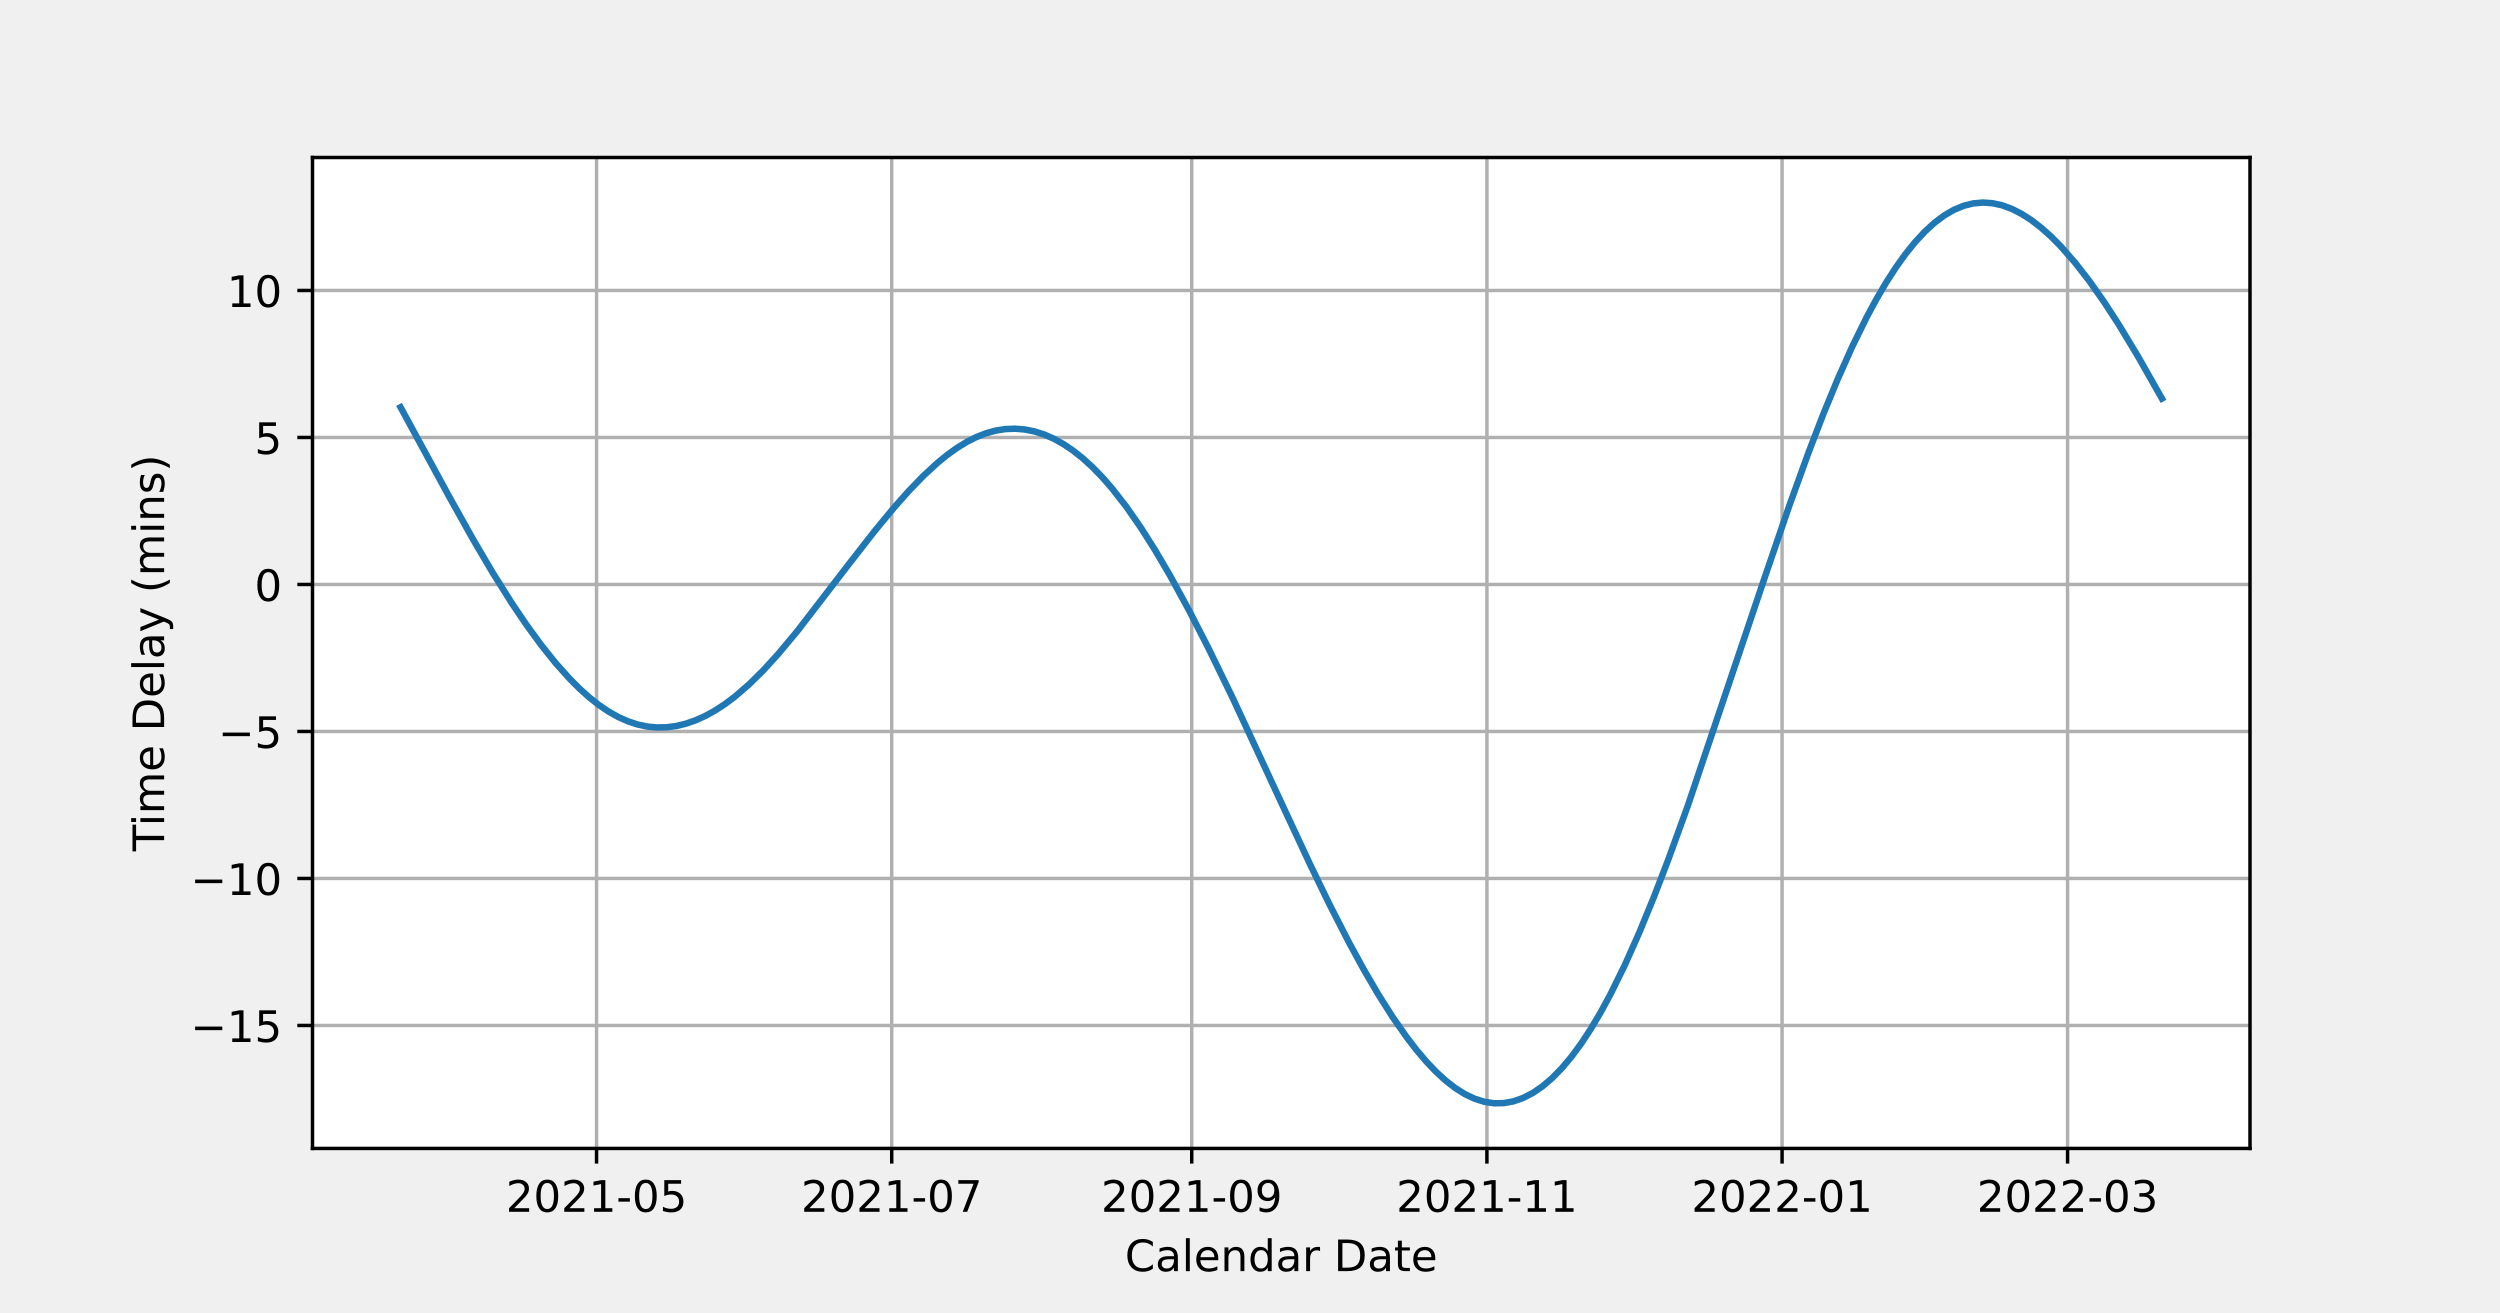
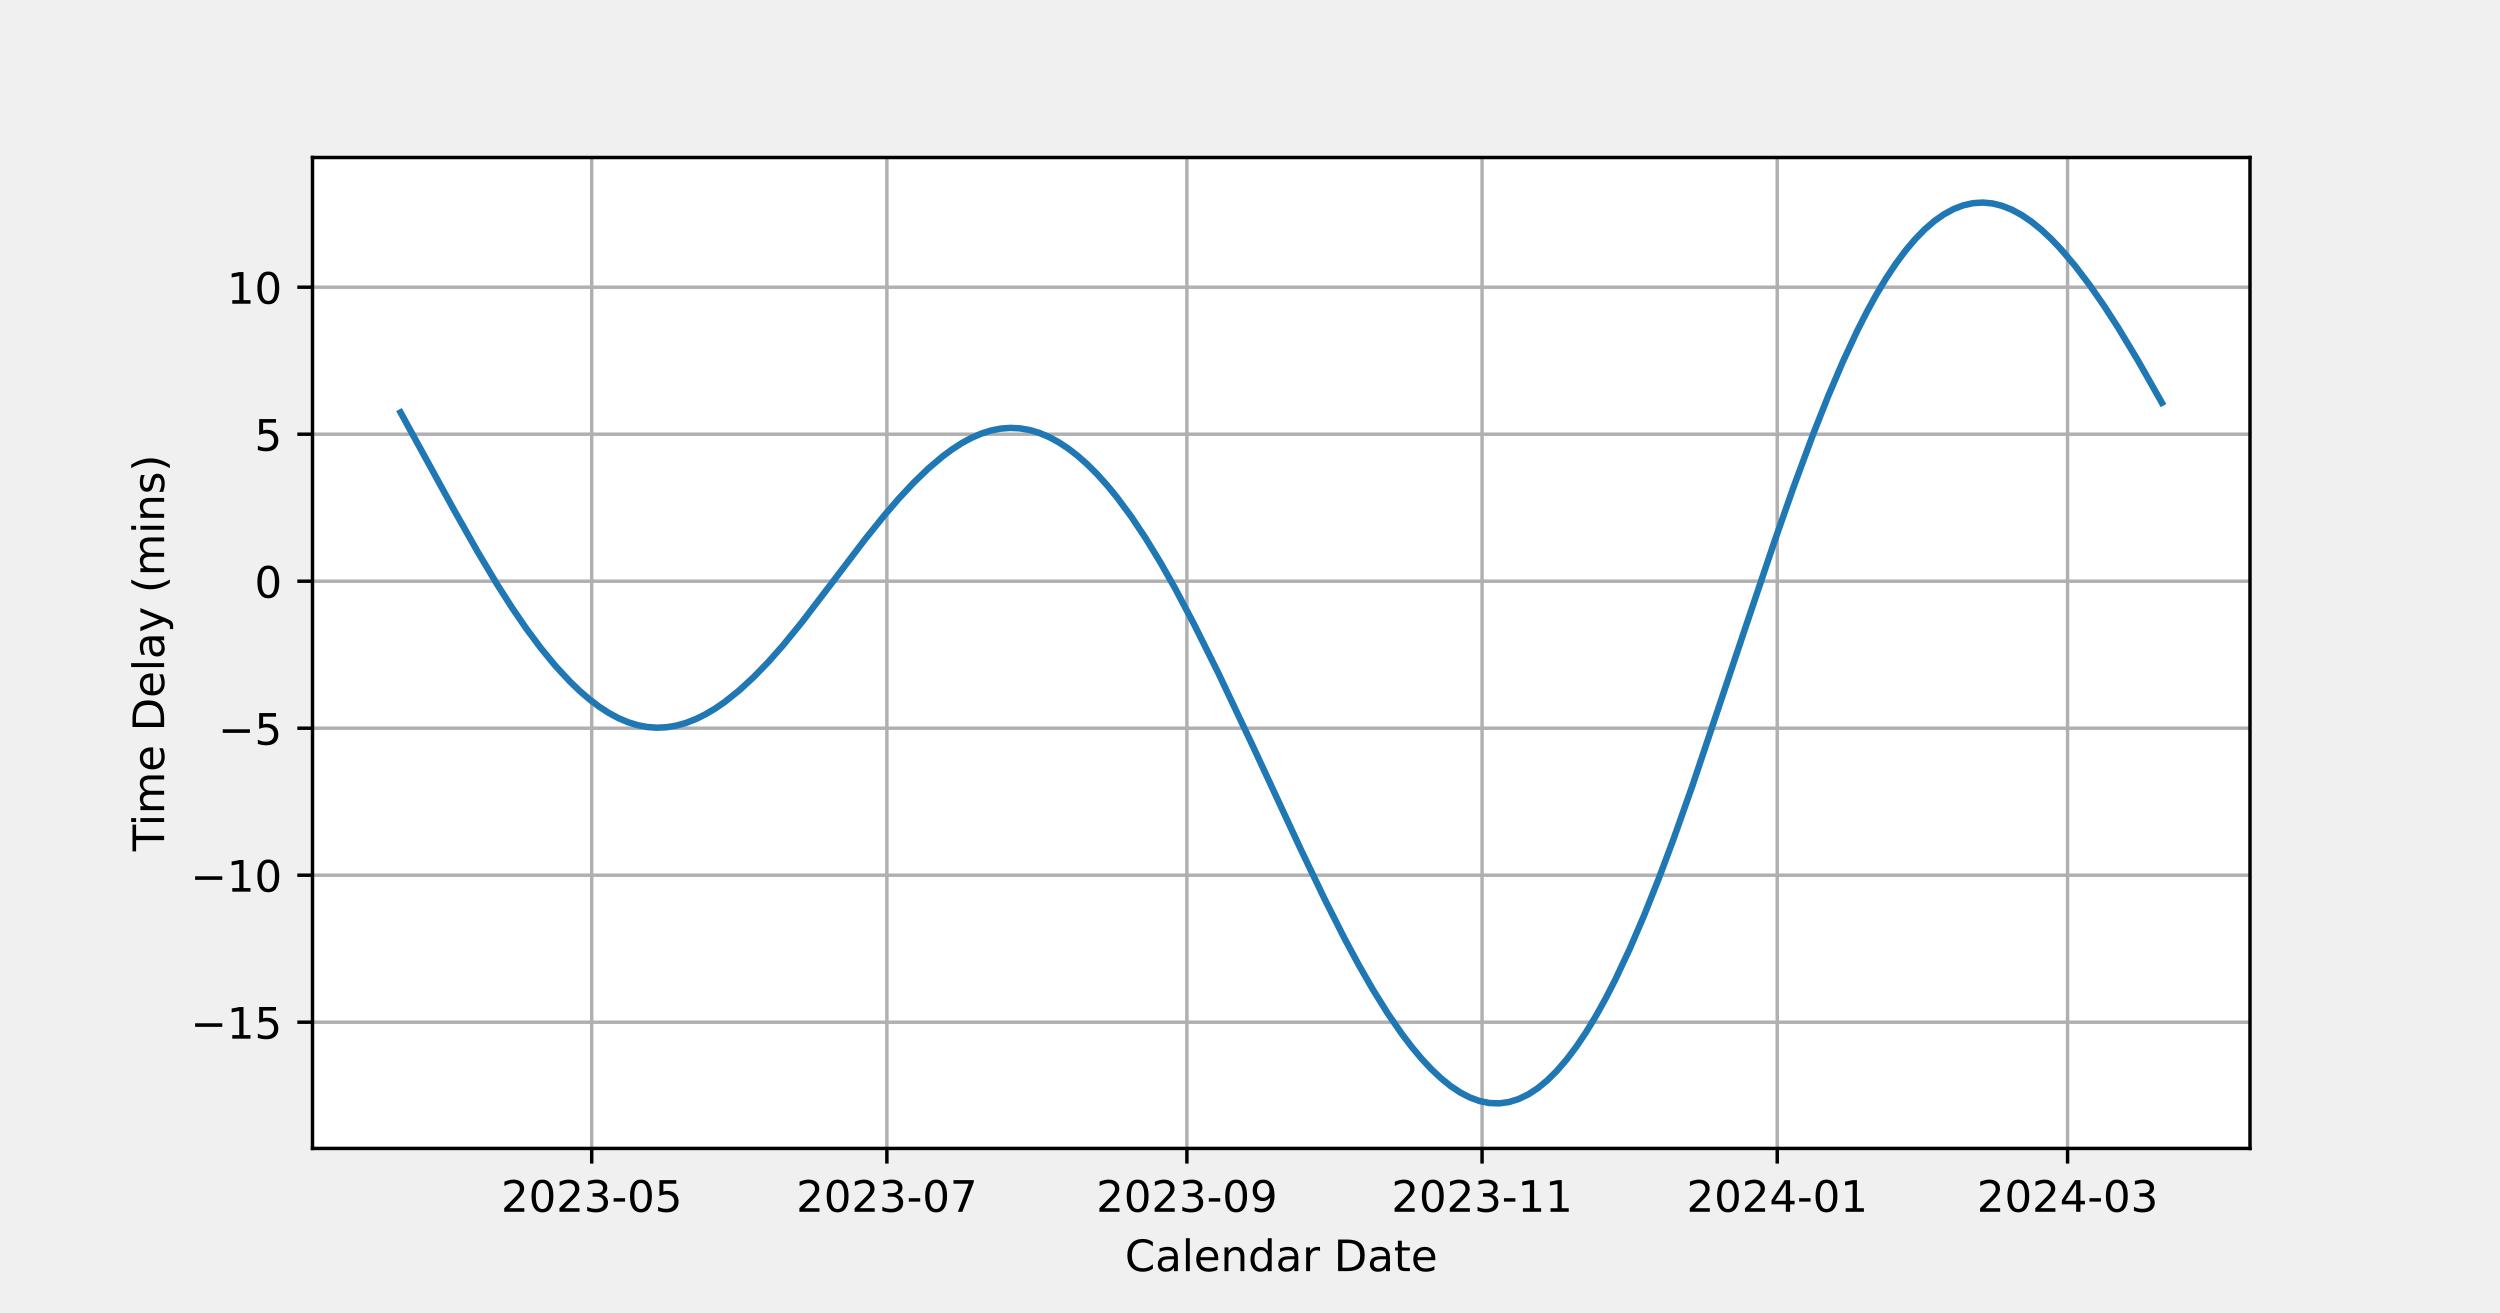
<svg xmlns="http://www.w3.org/2000/svg" xmlns:xlink="http://www.w3.org/1999/xlink" width="576pt" height="302.4pt" viewBox="0 0 576 302.4" version="1.1">
  <defs>
    <style type="text/css">*{stroke-linejoin: round; stroke-linecap: butt}</style>
  </defs>
  <g id="figure_1">
    <g id="patch_1">
      <path d="M 0 302.4  L 576 302.4  L 576 0  L 0 0  L 0 302.4  z " style="fill: none" />
    </g>
    <g id="axes_1">
      <g id="patch_2">
        <path d="M 72 264.6  L 518.4 264.6  L 518.4 36.288  L 72 36.288  z " style="fill: #ffffff" />
      </g>
      <g id="matplotlib.axis_1">
        <g id="xtick_1">
          <g id="line2d_1">
-             <path d="M 137.444 264.6  L 137.444 36.288  " clip-path="url(#pf67ce3c393)" style="fill: none; stroke: #b0b0b0; stroke-width: 0.8; stroke-linecap: square" />
+             <path d="M 136.329 264.6  L 136.329 36.288  " clip-path="url(#p6704422ed1)" style="fill: none; stroke: #b0b0b0; stroke-width: 0.8; stroke-linecap: square" />
          </g>
          <g id="line2d_2">
            <defs>
-               <path id="m9b6b466d74" d="M 0 0  L 0 3.5  " style="stroke: #000000; stroke-width: 0.8" />
+               <path id="m6fb99abf52" d="M 0 0  L 0 3.5  " style="stroke: #000000; stroke-width: 0.8" />
            </defs>
            <g>
-               <use xlink:href="#m9b6b466d74" x="137.444" y="264.6" style="stroke: #000000; stroke-width: 0.8" />
+               <use xlink:href="#m6fb99abf52" x="136.329" y="264.6" style="stroke: #000000; stroke-width: 0.8" />
            </g>
          </g>
          <g id="text_1">
-             <g transform="translate(116.5524 279.1984)scale(0.1 -0.1)">
+             <g transform="translate(115.4375 279.1984)scale(0.1 -0.1)">
              <defs>
                <path id="DejaVuSans-32" d="M 1228 531  L 3431 531  L 3431 0  L 469 0  L 469 531  Q 828 903 1448 1529  Q 2069 2156 2228 2338  Q 2531 2678 2651 2914  Q 2772 3150 2772 3378  Q 2772 3750 2511 3984  Q 2250 4219 1831 4219  Q 1534 4219 1204 4116  Q 875 4013 500 3803  L 500 4441  Q 881 4594 1212 4672  Q 1544 4750 1819 4750  Q 2544 4750 2975 4387  Q 3406 4025 3406 3419  Q 3406 3131 3298 2873  Q 3191 2616 2906 2266  Q 2828 2175 2409 1742  Q 1991 1309 1228 531  z " transform="scale(0.015625)" />
                <path id="DejaVuSans-30" d="M 2034 4250  Q 1547 4250 1301 3770  Q 1056 3291 1056 2328  Q 1056 1369 1301 889  Q 1547 409 2034 409  Q 2525 409 2770 889  Q 3016 1369 3016 2328  Q 3016 3291 2770 3770  Q 2525 4250 2034 4250  z M 2034 4750  Q 2819 4750 3233 4129  Q 3647 3509 3647 2328  Q 3647 1150 3233 529  Q 2819 -91 2034 -91  Q 1250 -91 836 529  Q 422 1150 422 2328  Q 422 3509 836 4129  Q 1250 4750 2034 4750  z " transform="scale(0.015625)" />
-                 <path id="DejaVuSans-31" d="M 794 531  L 1825 531  L 1825 4091  L 703 3866  L 703 4441  L 1819 4666  L 2450 4666  L 2450 531  L 3481 531  L 3481 0  L 794 0  L 794 531  z " transform="scale(0.015625)" />
+                 <path id="DejaVuSans-33" d="M 2597 2516  Q 3050 2419 3304 2112  Q 3559 1806 3559 1356  Q 3559 666 3084 287  Q 2609 -91 1734 -91  Q 1441 -91 1130 -33  Q 819 25 488 141  L 488 750  Q 750 597 1062 519  Q 1375 441 1716 441  Q 2309 441 2620 675  Q 2931 909 2931 1356  Q 2931 1769 2642 2001  Q 2353 2234 1838 2234  L 1294 2234  L 1294 2753  L 1863 2753  Q 2328 2753 2575 2939  Q 2822 3125 2822 3475  Q 2822 3834 2567 4026  Q 2313 4219 1838 4219  Q 1578 4219 1281 4162  Q 984 4106 628 3988  L 628 4550  Q 988 4650 1302 4700  Q 1616 4750 1894 4750  Q 2613 4750 3031 4423  Q 3450 4097 3450 3541  Q 3450 3153 3228 2886  Q 3006 2619 2597 2516  z " transform="scale(0.015625)" />
                <path id="DejaVuSans-2d" d="M 313 2009  L 1997 2009  L 1997 1497  L 313 1497  L 313 2009  z " transform="scale(0.015625)" />
                <path id="DejaVuSans-35" d="M 691 4666  L 3169 4666  L 3169 4134  L 1269 4134  L 1269 2991  Q 1406 3038 1543 3061  Q 1681 3084 1819 3084  Q 2600 3084 3056 2656  Q 3513 2228 3513 1497  Q 3513 744 3044 326  Q 2575 -91 1722 -91  Q 1428 -91 1123 -41  Q 819 9 494 109  L 494 744  Q 775 591 1075 516  Q 1375 441 1709 441  Q 2250 441 2565 725  Q 2881 1009 2881 1497  Q 2881 1984 2565 2268  Q 2250 2553 1709 2553  Q 1456 2553 1204 2497  Q 953 2441 691 2322  L 691 4666  z " transform="scale(0.015625)" />
              </defs>
              <use xlink:href="#DejaVuSans-32" />
              <use xlink:href="#DejaVuSans-30" x="63.623" />
              <use xlink:href="#DejaVuSans-32" x="127.246" />
-               <use xlink:href="#DejaVuSans-31" x="190.869" />
+               <use xlink:href="#DejaVuSans-33" x="190.869" />
              <use xlink:href="#DejaVuSans-2d" x="254.492" />
              <use xlink:href="#DejaVuSans-30" x="290.576" />
              <use xlink:href="#DejaVuSans-35" x="354.199" />
            </g>
          </g>
        </g>
        <g id="xtick_2">
          <g id="line2d_3">
-             <path d="M 205.452 264.6  L 205.452 36.288  " clip-path="url(#pf67ce3c393)" style="fill: none; stroke: #b0b0b0; stroke-width: 0.8; stroke-linecap: square" />
+             <path d="M 204.337 264.6  L 204.337 36.288  " clip-path="url(#p6704422ed1)" style="fill: none; stroke: #b0b0b0; stroke-width: 0.8; stroke-linecap: square" />
          </g>
          <g id="line2d_4">
            <g>
-               <use xlink:href="#m9b6b466d74" x="205.452" y="264.6" style="stroke: #000000; stroke-width: 0.8" />
+               <use xlink:href="#m6fb99abf52" x="204.337" y="264.6" style="stroke: #000000; stroke-width: 0.8" />
            </g>
          </g>
          <g id="text_2">
-             <g transform="translate(184.5603 279.1984)scale(0.1 -0.1)">
+             <g transform="translate(183.4455 279.1984)scale(0.1 -0.1)">
              <defs>
                <path id="DejaVuSans-37" d="M 525 4666  L 3525 4666  L 3525 4397  L 1831 0  L 1172 0  L 2766 4134  L 525 4134  L 525 4666  z " transform="scale(0.015625)" />
              </defs>
              <use xlink:href="#DejaVuSans-32" />
              <use xlink:href="#DejaVuSans-30" x="63.623" />
              <use xlink:href="#DejaVuSans-32" x="127.246" />
-               <use xlink:href="#DejaVuSans-31" x="190.869" />
+               <use xlink:href="#DejaVuSans-33" x="190.869" />
              <use xlink:href="#DejaVuSans-2d" x="254.492" />
              <use xlink:href="#DejaVuSans-30" x="290.576" />
              <use xlink:href="#DejaVuSans-37" x="354.199" />
            </g>
          </g>
        </g>
        <g id="xtick_3">
          <g id="line2d_5">
-             <path d="M 274.575 264.6  L 274.575 36.288  " clip-path="url(#pf67ce3c393)" style="fill: none; stroke: #b0b0b0; stroke-width: 0.8; stroke-linecap: square" />
+             <path d="M 273.46 264.6  L 273.46 36.288  " clip-path="url(#p6704422ed1)" style="fill: none; stroke: #b0b0b0; stroke-width: 0.8; stroke-linecap: square" />
          </g>
          <g id="line2d_6">
            <g>
-               <use xlink:href="#m9b6b466d74" x="274.575" y="264.6" style="stroke: #000000; stroke-width: 0.8" />
+               <use xlink:href="#m6fb99abf52" x="273.46" y="264.6" style="stroke: #000000; stroke-width: 0.8" />
            </g>
          </g>
          <g id="text_3">
-             <g transform="translate(253.6832 279.1984)scale(0.1 -0.1)">
+             <g transform="translate(252.5683 279.1984)scale(0.1 -0.1)">
              <defs>
                <path id="DejaVuSans-39" d="M 703 97  L 703 672  Q 941 559 1184 500  Q 1428 441 1663 441  Q 2288 441 2617 861  Q 2947 1281 2994 2138  Q 2813 1869 2534 1725  Q 2256 1581 1919 1581  Q 1219 1581 811 2004  Q 403 2428 403 3163  Q 403 3881 828 4315  Q 1253 4750 1959 4750  Q 2769 4750 3195 4129  Q 3622 3509 3622 2328  Q 3622 1225 3098 567  Q 2575 -91 1691 -91  Q 1453 -91 1209 -44  Q 966 3 703 97  z M 1959 2075  Q 2384 2075 2632 2365  Q 2881 2656 2881 3163  Q 2881 3666 2632 3958  Q 2384 4250 1959 4250  Q 1534 4250 1286 3958  Q 1038 3666 1038 3163  Q 1038 2656 1286 2365  Q 1534 2075 1959 2075  z " transform="scale(0.015625)" />
              </defs>
              <use xlink:href="#DejaVuSans-32" />
              <use xlink:href="#DejaVuSans-30" x="63.623" />
              <use xlink:href="#DejaVuSans-32" x="127.246" />
-               <use xlink:href="#DejaVuSans-31" x="190.869" />
+               <use xlink:href="#DejaVuSans-33" x="190.869" />
              <use xlink:href="#DejaVuSans-2d" x="254.492" />
              <use xlink:href="#DejaVuSans-30" x="290.576" />
              <use xlink:href="#DejaVuSans-39" x="354.199" />
            </g>
          </g>
        </g>
        <g id="xtick_4">
          <g id="line2d_7">
-             <path d="M 342.583 264.6  L 342.583 36.288  " clip-path="url(#pf67ce3c393)" style="fill: none; stroke: #b0b0b0; stroke-width: 0.8; stroke-linecap: square" />
+             <path d="M 341.468 264.6  L 341.468 36.288  " clip-path="url(#p6704422ed1)" style="fill: none; stroke: #b0b0b0; stroke-width: 0.8; stroke-linecap: square" />
          </g>
          <g id="line2d_8">
            <g>
-               <use xlink:href="#m9b6b466d74" x="342.583" y="264.6" style="stroke: #000000; stroke-width: 0.8" />
+               <use xlink:href="#m6fb99abf52" x="341.468" y="264.6" style="stroke: #000000; stroke-width: 0.8" />
            </g>
          </g>
          <g id="text_4">
-             <g transform="translate(321.6912 279.1984)scale(0.1 -0.1)">
-               <use xlink:href="#DejaVuSans-32" />
-               <use xlink:href="#DejaVuSans-30" x="63.623" />
-               <use xlink:href="#DejaVuSans-32" x="127.246" />
-               <use xlink:href="#DejaVuSans-31" x="190.869" />
+             <g transform="translate(320.5763 279.1984)scale(0.1 -0.1)">
+               <defs>
+                 <path id="DejaVuSans-31" d="M 794 531  L 1825 531  L 1825 4091  L 703 3866  L 703 4441  L 1819 4666  L 2450 4666  L 2450 531  L 3481 531  L 3481 0  L 794 0  L 794 531  z " transform="scale(0.015625)" />
+               </defs>
+               <use xlink:href="#DejaVuSans-32" />
+               <use xlink:href="#DejaVuSans-30" x="63.623" />
+               <use xlink:href="#DejaVuSans-32" x="127.246" />
+               <use xlink:href="#DejaVuSans-33" x="190.869" />
              <use xlink:href="#DejaVuSans-2d" x="254.492" />
              <use xlink:href="#DejaVuSans-31" x="290.576" />
              <use xlink:href="#DejaVuSans-31" x="354.199" />
            </g>
          </g>
        </g>
        <g id="xtick_5">
          <g id="line2d_9">
-             <path d="M 410.591 264.6  L 410.591 36.288  " clip-path="url(#pf67ce3c393)" style="fill: none; stroke: #b0b0b0; stroke-width: 0.8; stroke-linecap: square" />
+             <path d="M 409.476 264.6  L 409.476 36.288  " clip-path="url(#p6704422ed1)" style="fill: none; stroke: #b0b0b0; stroke-width: 0.8; stroke-linecap: square" />
          </g>
          <g id="line2d_10">
            <g>
-               <use xlink:href="#m9b6b466d74" x="410.591" y="264.6" style="stroke: #000000; stroke-width: 0.8" />
+               <use xlink:href="#m6fb99abf52" x="409.476" y="264.6" style="stroke: #000000; stroke-width: 0.8" />
            </g>
          </g>
          <g id="text_5">
-             <g transform="translate(389.6992 279.1984)scale(0.1 -0.1)">
-               <use xlink:href="#DejaVuSans-32" />
-               <use xlink:href="#DejaVuSans-30" x="63.623" />
-               <use xlink:href="#DejaVuSans-32" x="127.246" />
-               <use xlink:href="#DejaVuSans-32" x="190.869" />
+             <g transform="translate(388.5843 279.1984)scale(0.1 -0.1)">
+               <defs>
+                 <path id="DejaVuSans-34" d="M 2419 4116  L 825 1625  L 2419 1625  L 2419 4116  z M 2253 4666  L 3047 4666  L 3047 1625  L 3713 1625  L 3713 1100  L 3047 1100  L 3047 0  L 2419 0  L 2419 1100  L 313 1100  L 313 1709  L 2253 4666  z " transform="scale(0.015625)" />
+               </defs>
+               <use xlink:href="#DejaVuSans-32" />
+               <use xlink:href="#DejaVuSans-30" x="63.623" />
+               <use xlink:href="#DejaVuSans-32" x="127.246" />
+               <use xlink:href="#DejaVuSans-34" x="190.869" />
              <use xlink:href="#DejaVuSans-2d" x="254.492" />
              <use xlink:href="#DejaVuSans-30" x="290.576" />
              <use xlink:href="#DejaVuSans-31" x="354.199" />
            </g>
          </g>
        </g>
        <g id="xtick_6">
          <g id="line2d_11">
-             <path d="M 476.369 264.6  L 476.369 36.288  " clip-path="url(#pf67ce3c393)" style="fill: none; stroke: #b0b0b0; stroke-width: 0.8; stroke-linecap: square" />
+             <path d="M 476.369 264.6  L 476.369 36.288  " clip-path="url(#p6704422ed1)" style="fill: none; stroke: #b0b0b0; stroke-width: 0.8; stroke-linecap: square" />
          </g>
          <g id="line2d_12">
            <g>
-               <use xlink:href="#m9b6b466d74" x="476.369" y="264.6" style="stroke: #000000; stroke-width: 0.8" />
+               <use xlink:href="#m6fb99abf52" x="476.369" y="264.6" style="stroke: #000000; stroke-width: 0.8" />
            </g>
          </g>
          <g id="text_6">
            <g transform="translate(455.4774 279.1984)scale(0.1 -0.1)">
-               <defs>
-                 <path id="DejaVuSans-33" d="M 2597 2516  Q 3050 2419 3304 2112  Q 3559 1806 3559 1356  Q 3559 666 3084 287  Q 2609 -91 1734 -91  Q 1441 -91 1130 -33  Q 819 25 488 141  L 488 750  Q 750 597 1062 519  Q 1375 441 1716 441  Q 2309 441 2620 675  Q 2931 909 2931 1356  Q 2931 1769 2642 2001  Q 2353 2234 1838 2234  L 1294 2234  L 1294 2753  L 1863 2753  Q 2328 2753 2575 2939  Q 2822 3125 2822 3475  Q 2822 3834 2567 4026  Q 2313 4219 1838 4219  Q 1578 4219 1281 4162  Q 984 4106 628 3988  L 628 4550  Q 988 4650 1302 4700  Q 1616 4750 1894 4750  Q 2613 4750 3031 4423  Q 3450 4097 3450 3541  Q 3450 3153 3228 2886  Q 3006 2619 2597 2516  z " transform="scale(0.015625)" />
-               </defs>
-               <use xlink:href="#DejaVuSans-32" />
-               <use xlink:href="#DejaVuSans-30" x="63.623" />
-               <use xlink:href="#DejaVuSans-32" x="127.246" />
-               <use xlink:href="#DejaVuSans-32" x="190.869" />
+               <use xlink:href="#DejaVuSans-32" />
+               <use xlink:href="#DejaVuSans-30" x="63.623" />
+               <use xlink:href="#DejaVuSans-32" x="127.246" />
+               <use xlink:href="#DejaVuSans-34" x="190.869" />
              <use xlink:href="#DejaVuSans-2d" x="254.492" />
              <use xlink:href="#DejaVuSans-30" x="290.576" />
              <use xlink:href="#DejaVuSans-33" x="354.199" />
            </g>
          </g>
        </g>
        <g id="text_7">
          <g transform="translate(259.1766 292.8766)scale(0.1 -0.1)">
            <defs>
              <path id="DejaVuSans-43" d="M 4122 4306  L 4122 3641  Q 3803 3938 3442 4084  Q 3081 4231 2675 4231  Q 1875 4231 1450 3742  Q 1025 3253 1025 2328  Q 1025 1406 1450 917  Q 1875 428 2675 428  Q 3081 428 3442 575  Q 3803 722 4122 1019  L 4122 359  Q 3791 134 3420 21  Q 3050 -91 2638 -91  Q 1578 -91 968 557  Q 359 1206 359 2328  Q 359 3453 968 4101  Q 1578 4750 2638 4750  Q 3056 4750 3426 4639  Q 3797 4528 4122 4306  z " transform="scale(0.015625)" />
              <path id="DejaVuSans-61" d="M 2194 1759  Q 1497 1759 1228 1600  Q 959 1441 959 1056  Q 959 750 1161 570  Q 1363 391 1709 391  Q 2188 391 2477 730  Q 2766 1069 2766 1631  L 2766 1759  L 2194 1759  z M 3341 1997  L 3341 0  L 2766 0  L 2766 531  Q 2569 213 2275 61  Q 1981 -91 1556 -91  Q 1019 -91 701 211  Q 384 513 384 1019  Q 384 1609 779 1909  Q 1175 2209 1959 2209  L 2766 2209  L 2766 2266  Q 2766 2663 2505 2880  Q 2244 3097 1772 3097  Q 1472 3097 1187 3025  Q 903 2953 641 2809  L 641 3341  Q 956 3463 1253 3523  Q 1550 3584 1831 3584  Q 2591 3584 2966 3190  Q 3341 2797 3341 1997  z " transform="scale(0.015625)" />
              <path id="DejaVuSans-6c" d="M 603 4863  L 1178 4863  L 1178 0  L 603 0  L 603 4863  z " transform="scale(0.015625)" />
              <path id="DejaVuSans-65" d="M 3597 1894  L 3597 1613  L 953 1613  Q 991 1019 1311 708  Q 1631 397 2203 397  Q 2534 397 2845 478  Q 3156 559 3463 722  L 3463 178  Q 3153 47 2828 -22  Q 2503 -91 2169 -91  Q 1331 -91 842 396  Q 353 884 353 1716  Q 353 2575 817 3079  Q 1281 3584 2069 3584  Q 2775 3584 3186 3129  Q 3597 2675 3597 1894  z M 3022 2063  Q 3016 2534 2758 2815  Q 2500 3097 2075 3097  Q 1594 3097 1305 2825  Q 1016 2553 972 2059  L 3022 2063  z " transform="scale(0.015625)" />
              <path id="DejaVuSans-6e" d="M 3513 2113  L 3513 0  L 2938 0  L 2938 2094  Q 2938 2591 2744 2837  Q 2550 3084 2163 3084  Q 1697 3084 1428 2787  Q 1159 2491 1159 1978  L 1159 0  L 581 0  L 581 3500  L 1159 3500  L 1159 2956  Q 1366 3272 1645 3428  Q 1925 3584 2291 3584  Q 2894 3584 3203 3211  Q 3513 2838 3513 2113  z " transform="scale(0.015625)" />
              <path id="DejaVuSans-64" d="M 2906 2969  L 2906 4863  L 3481 4863  L 3481 0  L 2906 0  L 2906 525  Q 2725 213 2448 61  Q 2172 -91 1784 -91  Q 1150 -91 751 415  Q 353 922 353 1747  Q 353 2572 751 3078  Q 1150 3584 1784 3584  Q 2172 3584 2448 3432  Q 2725 3281 2906 2969  z M 947 1747  Q 947 1113 1208 752  Q 1469 391 1925 391  Q 2381 391 2643 752  Q 2906 1113 2906 1747  Q 2906 2381 2643 2742  Q 2381 3103 1925 3103  Q 1469 3103 1208 2742  Q 947 2381 947 1747  z " transform="scale(0.015625)" />
              <path id="DejaVuSans-72" d="M 2631 2963  Q 2534 3019 2420 3045  Q 2306 3072 2169 3072  Q 1681 3072 1420 2755  Q 1159 2438 1159 1844  L 1159 0  L 581 0  L 581 3500  L 1159 3500  L 1159 2956  Q 1341 3275 1631 3429  Q 1922 3584 2338 3584  Q 2397 3584 2469 3576  Q 2541 3569 2628 3553  L 2631 2963  z " transform="scale(0.015625)" />
              <path id="DejaVuSans-20" transform="scale(0.015625)" />
              <path id="DejaVuSans-44" d="M 1259 4147  L 1259 519  L 2022 519  Q 2988 519 3436 956  Q 3884 1394 3884 2338  Q 3884 3275 3436 3711  Q 2988 4147 2022 4147  L 1259 4147  z M 628 4666  L 1925 4666  Q 3281 4666 3915 4102  Q 4550 3538 4550 2338  Q 4550 1131 3912 565  Q 3275 0 1925 0  L 628 0  L 628 4666  z " transform="scale(0.015625)" />
              <path id="DejaVuSans-74" d="M 1172 4494  L 1172 3500  L 2356 3500  L 2356 3053  L 1172 3053  L 1172 1153  Q 1172 725 1289 603  Q 1406 481 1766 481  L 2356 481  L 2356 0  L 1766 0  Q 1100 0 847 248  Q 594 497 594 1153  L 594 3053  L 172 3053  L 172 3500  L 594 3500  L 594 4494  L 1172 4494  z " transform="scale(0.015625)" />
            </defs>
            <use xlink:href="#DejaVuSans-43" />
            <use xlink:href="#DejaVuSans-61" x="69.824" />
            <use xlink:href="#DejaVuSans-6c" x="131.104" />
            <use xlink:href="#DejaVuSans-65" x="158.887" />
            <use xlink:href="#DejaVuSans-6e" x="220.41" />
            <use xlink:href="#DejaVuSans-64" x="283.789" />
            <use xlink:href="#DejaVuSans-61" x="347.266" />
            <use xlink:href="#DejaVuSans-72" x="408.545" />
            <use xlink:href="#DejaVuSans-20" x="449.658" />
            <use xlink:href="#DejaVuSans-44" x="481.445" />
            <use xlink:href="#DejaVuSans-61" x="558.447" />
            <use xlink:href="#DejaVuSans-74" x="619.727" />
            <use xlink:href="#DejaVuSans-65" x="658.936" />
          </g>
        </g>
      </g>
      <g id="matplotlib.axis_2">
        <g id="ytick_1">
          <g id="line2d_13">
-             <path d="M 72 236.27  L 518.4 236.27  " clip-path="url(#pf67ce3c393)" style="fill: none; stroke: #b0b0b0; stroke-width: 0.8; stroke-linecap: square" />
+             <path d="M 72 235.509  L 518.4 235.509  " clip-path="url(#p6704422ed1)" style="fill: none; stroke: #b0b0b0; stroke-width: 0.8; stroke-linecap: square" />
          </g>
          <g id="line2d_14">
            <defs>
-               <path id="m5a6b6a3cd3" d="M 0 0  L -3.5 0  " style="stroke: #000000; stroke-width: 0.8" />
+               <path id="m6052c53074" d="M 0 0  L -3.5 0  " style="stroke: #000000; stroke-width: 0.8" />
            </defs>
            <g>
-               <use xlink:href="#m5a6b6a3cd3" x="72" y="236.27" style="stroke: #000000; stroke-width: 0.8" />
+               <use xlink:href="#m6052c53074" x="72" y="235.509" style="stroke: #000000; stroke-width: 0.8" />
            </g>
          </g>
          <g id="text_8">
-             <g transform="translate(43.89531 240.0695)scale(0.1 -0.1)">
+             <g transform="translate(43.89531 239.3087)scale(0.1 -0.1)">
              <defs>
                <path id="DejaVuSans-2212" d="M 678 2272  L 4684 2272  L 4684 1741  L 678 1741  L 678 2272  z " transform="scale(0.015625)" />
              </defs>
              <use xlink:href="#DejaVuSans-2212" />
              <use xlink:href="#DejaVuSans-31" x="83.789" />
              <use xlink:href="#DejaVuSans-35" x="147.412" />
            </g>
          </g>
        </g>
        <g id="ytick_2">
          <g id="line2d_15">
-             <path d="M 72 202.402  L 518.4 202.402  " clip-path="url(#pf67ce3c393)" style="fill: none; stroke: #b0b0b0; stroke-width: 0.8; stroke-linecap: square" />
+             <path d="M 72 201.643  L 518.4 201.643  " clip-path="url(#p6704422ed1)" style="fill: none; stroke: #b0b0b0; stroke-width: 0.8; stroke-linecap: square" />
          </g>
          <g id="line2d_16">
            <g>
-               <use xlink:href="#m5a6b6a3cd3" x="72" y="202.402" style="stroke: #000000; stroke-width: 0.8" />
+               <use xlink:href="#m6052c53074" x="72" y="201.643" style="stroke: #000000; stroke-width: 0.8" />
            </g>
          </g>
          <g id="text_9">
-             <g transform="translate(43.89531 206.2008)scale(0.1 -0.1)">
+             <g transform="translate(43.89531 205.4421)scale(0.1 -0.1)">
              <use xlink:href="#DejaVuSans-2212" />
              <use xlink:href="#DejaVuSans-31" x="83.789" />
              <use xlink:href="#DejaVuSans-30" x="147.412" />
            </g>
          </g>
        </g>
        <g id="ytick_3">
          <g id="line2d_17">
-             <path d="M 72 168.533  L 518.4 168.533  " clip-path="url(#pf67ce3c393)" style="fill: none; stroke: #b0b0b0; stroke-width: 0.8; stroke-linecap: square" />
+             <path d="M 72 167.776  L 518.4 167.776  " clip-path="url(#p6704422ed1)" style="fill: none; stroke: #b0b0b0; stroke-width: 0.8; stroke-linecap: square" />
          </g>
          <g id="line2d_18">
            <g>
-               <use xlink:href="#m5a6b6a3cd3" x="72" y="168.533" style="stroke: #000000; stroke-width: 0.8" />
+               <use xlink:href="#m6052c53074" x="72" y="167.776" style="stroke: #000000; stroke-width: 0.8" />
            </g>
          </g>
          <g id="text_10">
-             <g transform="translate(50.25781 172.3321)scale(0.1 -0.1)">
+             <g transform="translate(50.25781 171.5754)scale(0.1 -0.1)">
              <use xlink:href="#DejaVuSans-2212" />
              <use xlink:href="#DejaVuSans-35" x="83.789" />
            </g>
          </g>
        </g>
        <g id="ytick_4">
          <g id="line2d_19">
-             <path d="M 72 134.664  L 518.4 134.664  " clip-path="url(#pf67ce3c393)" style="fill: none; stroke: #b0b0b0; stroke-width: 0.8; stroke-linecap: square" />
+             <path d="M 72 133.91  L 518.4 133.91  " clip-path="url(#p6704422ed1)" style="fill: none; stroke: #b0b0b0; stroke-width: 0.8; stroke-linecap: square" />
          </g>
          <g id="line2d_20">
            <g>
-               <use xlink:href="#m5a6b6a3cd3" x="72" y="134.664" style="stroke: #000000; stroke-width: 0.8" />
+               <use xlink:href="#m6052c53074" x="72" y="133.91" style="stroke: #000000; stroke-width: 0.8" />
            </g>
          </g>
          <g id="text_11">
-             <g transform="translate(58.6375 138.4634)scale(0.1 -0.1)">
+             <g transform="translate(58.6375 137.7088)scale(0.1 -0.1)">
              <use xlink:href="#DejaVuSans-30" />
            </g>
          </g>
        </g>
        <g id="ytick_5">
          <g id="line2d_21">
-             <path d="M 72 100.796  L 518.4 100.796  " clip-path="url(#pf67ce3c393)" style="fill: none; stroke: #b0b0b0; stroke-width: 0.8; stroke-linecap: square" />
+             <path d="M 72 100.043  L 518.4 100.043  " clip-path="url(#p6704422ed1)" style="fill: none; stroke: #b0b0b0; stroke-width: 0.8; stroke-linecap: square" />
          </g>
          <g id="line2d_22">
            <g>
-               <use xlink:href="#m5a6b6a3cd3" x="72" y="100.796" style="stroke: #000000; stroke-width: 0.8" />
+               <use xlink:href="#m6052c53074" x="72" y="100.043" style="stroke: #000000; stroke-width: 0.8" />
            </g>
          </g>
          <g id="text_12">
-             <g transform="translate(58.6375 104.5947)scale(0.1 -0.1)">
+             <g transform="translate(58.6375 103.8422)scale(0.1 -0.1)">
              <use xlink:href="#DejaVuSans-35" />
            </g>
          </g>
        </g>
        <g id="ytick_6">
          <g id="line2d_23">
-             <path d="M 72 66.927  L 518.4 66.927  " clip-path="url(#pf67ce3c393)" style="fill: none; stroke: #b0b0b0; stroke-width: 0.8; stroke-linecap: square" />
+             <path d="M 72 66.176  L 518.4 66.176  " clip-path="url(#p6704422ed1)" style="fill: none; stroke: #b0b0b0; stroke-width: 0.8; stroke-linecap: square" />
          </g>
          <g id="line2d_24">
            <g>
-               <use xlink:href="#m5a6b6a3cd3" x="72" y="66.927" style="stroke: #000000; stroke-width: 0.8" />
+               <use xlink:href="#m6052c53074" x="72" y="66.176" style="stroke: #000000; stroke-width: 0.8" />
            </g>
          </g>
          <g id="text_13">
-             <g transform="translate(52.275 70.72603)scale(0.1 -0.1)">
+             <g transform="translate(52.275 69.97552)scale(0.1 -0.1)">
              <use xlink:href="#DejaVuSans-31" />
              <use xlink:href="#DejaVuSans-30" x="63.623" />
            </g>
          </g>
        </g>
        <g id="text_14">
          <g transform="translate(37.81562 196.1292)rotate(-90)scale(0.1 -0.1)">
            <defs>
              <path id="DejaVuSans-54" d="M -19 4666  L 3928 4666  L 3928 4134  L 2272 4134  L 2272 0  L 1638 0  L 1638 4134  L -19 4134  L -19 4666  z " transform="scale(0.015625)" />
              <path id="DejaVuSans-69" d="M 603 3500  L 1178 3500  L 1178 0  L 603 0  L 603 3500  z M 603 4863  L 1178 4863  L 1178 4134  L 603 4134  L 603 4863  z " transform="scale(0.015625)" />
              <path id="DejaVuSans-6d" d="M 3328 2828  Q 3544 3216 3844 3400  Q 4144 3584 4550 3584  Q 5097 3584 5394 3201  Q 5691 2819 5691 2113  L 5691 0  L 5113 0  L 5113 2094  Q 5113 2597 4934 2840  Q 4756 3084 4391 3084  Q 3944 3084 3684 2787  Q 3425 2491 3425 1978  L 3425 0  L 2847 0  L 2847 2094  Q 2847 2600 2669 2842  Q 2491 3084 2119 3084  Q 1678 3084 1418 2786  Q 1159 2488 1159 1978  L 1159 0  L 581 0  L 581 3500  L 1159 3500  L 1159 2956  Q 1356 3278 1631 3431  Q 1906 3584 2284 3584  Q 2666 3584 2933 3390  Q 3200 3197 3328 2828  z " transform="scale(0.015625)" />
              <path id="DejaVuSans-79" d="M 2059 -325  Q 1816 -950 1584 -1140  Q 1353 -1331 966 -1331  L 506 -1331  L 506 -850  L 844 -850  Q 1081 -850 1212 -737  Q 1344 -625 1503 -206  L 1606 56  L 191 3500  L 800 3500  L 1894 763  L 2988 3500  L 3597 3500  L 2059 -325  z " transform="scale(0.015625)" />
              <path id="DejaVuSans-28" d="M 1984 4856  Q 1566 4138 1362 3434  Q 1159 2731 1159 2009  Q 1159 1288 1364 580  Q 1569 -128 1984 -844  L 1484 -844  Q 1016 -109 783 600  Q 550 1309 550 2009  Q 550 2706 781 3412  Q 1013 4119 1484 4856  L 1984 4856  z " transform="scale(0.015625)" />
              <path id="DejaVuSans-73" d="M 2834 3397  L 2834 2853  Q 2591 2978 2328 3040  Q 2066 3103 1784 3103  Q 1356 3103 1142 2972  Q 928 2841 928 2578  Q 928 2378 1081 2264  Q 1234 2150 1697 2047  L 1894 2003  Q 2506 1872 2764 1633  Q 3022 1394 3022 966  Q 3022 478 2636 193  Q 2250 -91 1575 -91  Q 1294 -91 989 -36  Q 684 19 347 128  L 347 722  Q 666 556 975 473  Q 1284 391 1588 391  Q 1994 391 2212 530  Q 2431 669 2431 922  Q 2431 1156 2273 1281  Q 2116 1406 1581 1522  L 1381 1569  Q 847 1681 609 1914  Q 372 2147 372 2553  Q 372 3047 722 3315  Q 1072 3584 1716 3584  Q 2034 3584 2315 3537  Q 2597 3491 2834 3397  z " transform="scale(0.015625)" />
              <path id="DejaVuSans-29" d="M 513 4856  L 1013 4856  Q 1481 4119 1714 3412  Q 1947 2706 1947 2009  Q 1947 1309 1714 600  Q 1481 -109 1013 -844  L 513 -844  Q 928 -128 1133 580  Q 1338 1288 1338 2009  Q 1338 2731 1133 3434  Q 928 4138 513 4856  z " transform="scale(0.015625)" />
            </defs>
            <use xlink:href="#DejaVuSans-54" />
            <use xlink:href="#DejaVuSans-69" x="57.959" />
            <use xlink:href="#DejaVuSans-6d" x="85.742" />
            <use xlink:href="#DejaVuSans-65" x="183.154" />
            <use xlink:href="#DejaVuSans-20" x="244.678" />
            <use xlink:href="#DejaVuSans-44" x="276.465" />
            <use xlink:href="#DejaVuSans-65" x="353.467" />
            <use xlink:href="#DejaVuSans-6c" x="414.99" />
            <use xlink:href="#DejaVuSans-61" x="442.773" />
            <use xlink:href="#DejaVuSans-79" x="504.053" />
            <use xlink:href="#DejaVuSans-20" x="563.232" />
            <use xlink:href="#DejaVuSans-28" x="595.02" />
            <use xlink:href="#DejaVuSans-6d" x="634.033" />
            <use xlink:href="#DejaVuSans-69" x="731.445" />
            <use xlink:href="#DejaVuSans-6e" x="759.229" />
            <use xlink:href="#DejaVuSans-73" x="822.607" />
            <use xlink:href="#DejaVuSans-29" x="874.707" />
          </g>
        </g>
      </g>
      <g id="line2d_25">
-         <path d="M 498.109 91.829  L 492.535 82.017  L 488.075 74.644  L 484.73 69.497  L 481.386 64.748  L 478.041 60.449  L 474.697 56.647  L 472.467 54.41  L 470.237 52.426  L 468.007 50.709  L 465.777 49.274  L 463.548 48.138  L 461.318 47.314  L 459.088 46.82  L 456.858 46.666  L 454.629 46.864  L 452.399 47.424  L 450.169 48.352  L 447.939 49.651  L 445.709 51.323  L 443.48 53.364  L 441.25 55.77  L 439.02 58.534  L 436.79 61.65  L 434.561 65.113  L 432.331 68.915  L 430.101 73.049  L 426.756 79.853  L 423.412 87.344  L 420.067 95.469  L 416.722 104.164  L 412.263 116.495  L 406.689 132.753  L 388.85 185.704  L 384.391 197.997  L 381.046 206.695  L 377.701 214.844  L 374.357 222.353  L 371.012 229.149  L 368.782 233.257  L 366.553 237.013  L 364.323 240.408  L 362.093 243.435  L 359.863 246.09  L 357.634 248.371  L 355.404 250.277  L 353.174 251.808  L 350.944 252.964  L 348.714 253.747  L 346.485 254.157  L 344.255 254.194  L 342.025 253.861  L 339.795 253.165  L 337.566 252.113  L 335.336 250.717  L 333.106 248.99  L 330.876 246.948  L 328.647 244.606  L 326.417 241.981  L 324.187 239.091  L 320.842 234.299  L 317.498 229.01  L 314.153 223.278  L 310.808 217.147  L 306.349 208.441  L 301.889 199.255  L 295.2 184.913  L 284.051 160.899  L 278.477 149.443  L 274.017 140.744  L 269.558 132.58  L 266.213 126.879  L 262.868 121.595  L 259.524 116.783  L 256.179 112.492  L 253.949 109.939  L 251.719 107.643  L 249.49 105.606  L 247.26 103.833  L 245.03 102.325  L 242.8 101.083  L 240.571 100.107  L 238.341 99.397  L 236.111 98.953  L 233.881 98.774  L 231.652 98.859  L 229.422 99.209  L 227.192 99.822  L 224.962 100.695  L 222.732 101.822  L 220.503 103.192  L 218.273 104.791  L 216.043 106.605  L 212.699 109.687  L 209.354 113.147  L 206.009 116.919  L 201.55 122.32  L 195.975 129.461  L 183.711 145.399  L 179.252 150.736  L 175.907 154.4  L 172.563 157.701  L 169.218 160.583  L 166.988 162.25  L 164.758 163.703  L 162.529 164.937  L 160.299 165.946  L 158.069 166.725  L 155.839 167.265  L 153.61 167.561  L 151.38 167.606  L 149.15 167.396  L 146.92 166.927  L 144.691 166.197  L 142.461 165.205  L 140.231 163.952  L 138.001 162.443  L 135.771 160.683  L 133.542 158.682  L 131.312 156.452  L 127.967 152.709  L 124.623 148.523  L 121.278 143.935  L 117.933 138.983  L 113.474 131.882  L 109.014 124.303  L 103.44 114.328  L 92.291 93.834  L 92.291 93.834  " clip-path="url(#pf67ce3c393)" style="fill: none; stroke: #1f77b4; stroke-width: 1.5; stroke-linecap: square" />
+         <path d="M 498.109 92.81  L 492.535 82.978  L 488.075 75.587  L 484.73 70.406  L 481.386 65.588  L 478.041 61.185  L 474.697 57.253  L 472.467 54.924  L 470.237 52.849  L 468.007 51.047  L 465.777 49.533  L 463.548 48.324  L 461.318 47.435  L 459.088 46.879  L 456.858 46.666  L 454.629 46.803  L 452.399 47.293  L 450.169 48.139  L 447.939 49.342  L 445.709 50.903  L 443.48 52.825  L 441.25 55.109  L 439.02 57.753  L 436.79 60.757  L 434.561 64.118  L 432.331 67.833  L 430.101 71.893  L 427.871 76.29  L 424.527 83.488  L 421.182 91.351  L 417.837 99.8  L 413.378 111.823  L 408.918 124.516  L 402.229 144.345  L 389.965 180.932  L 385.506 193.523  L 382.161 202.464  L 378.816 210.871  L 375.472 218.665  L 372.127 225.782  L 369.897 230.126  L 367.668 234.137  L 365.438 237.805  L 363.208 241.123  L 360.978 244.082  L 358.748 246.674  L 356.519 248.892  L 354.289 250.729  L 352.059 252.181  L 349.829 253.245  L 347.6 253.923  L 345.37 254.217  L 343.14 254.134  L 340.91 253.681  L 338.681 252.869  L 336.451 251.712  L 334.221 250.224  L 331.991 248.42  L 329.761 246.316  L 327.532 243.925  L 325.302 241.259  L 323.072 238.333  L 319.727 233.48  L 316.383 228.115  L 313.038 222.288  L 309.694 216.058  L 305.234 207.232  L 299.66 195.608  L 288.511 171.595  L 280.706 155.084  L 275.132 143.866  L 270.673 135.437  L 267.328 129.533  L 263.983 124.049  L 260.639 119.03  L 257.294 114.512  L 255.064 111.79  L 252.834 109.309  L 250.605 107.074  L 248.375 105.089  L 246.145 103.36  L 243.915 101.888  L 241.686 100.681  L 239.456 99.741  L 237.226 99.077  L 234.996 98.691  L 232.766 98.584  L 230.537 98.756  L 228.307 99.2  L 226.077 99.909  L 223.847 100.873  L 221.618 102.08  L 219.388 103.517  L 217.158 105.168  L 213.813 108.011  L 210.469 111.248  L 207.124 114.826  L 203.779 118.703  L 199.32 124.244  L 192.631 133.035  L 184.826 143.269  L 180.367 148.731  L 177.022 152.513  L 173.678 155.966  L 170.333 159.05  L 166.988 161.724  L 164.758 163.26  L 162.529 164.584  L 160.299 165.686  L 158.069 166.554  L 155.839 167.178  L 153.61 167.55  L 151.38 167.661  L 149.15 167.506  L 146.92 167.084  L 144.691 166.396  L 142.461 165.446  L 140.231 164.241  L 138.001 162.789  L 135.771 161.098  L 133.542 159.176  L 131.312 157.031  L 127.967 153.415  L 124.623 149.345  L 121.278 144.851  L 117.933 139.962  L 114.589 134.718  L 110.129 127.263  L 104.555 117.408  L 92.291 95.024  L 92.291 95.024  " clip-path="url(#p6704422ed1)" style="fill: none; stroke: #1f77b4; stroke-width: 1.5; stroke-linecap: square" />
      </g>
      <g id="patch_3">
        <path d="M 72 264.6  L 72 36.288  " style="fill: none; stroke: #000000; stroke-width: 0.8; stroke-linejoin: miter; stroke-linecap: square" />
      </g>
      <g id="patch_4">
        <path d="M 518.4 264.6  L 518.4 36.288  " style="fill: none; stroke: #000000; stroke-width: 0.8; stroke-linejoin: miter; stroke-linecap: square" />
      </g>
      <g id="patch_5">
        <path d="M 72 264.6  L 518.4 264.6  " style="fill: none; stroke: #000000; stroke-width: 0.8; stroke-linejoin: miter; stroke-linecap: square" />
      </g>
      <g id="patch_6">
        <path d="M 72 36.288  L 518.4 36.288  " style="fill: none; stroke: #000000; stroke-width: 0.8; stroke-linejoin: miter; stroke-linecap: square" />
      </g>
    </g>
  </g>
  <defs>
-     <clipPath id="pf67ce3c393">
+     <clipPath id="p6704422ed1">
      <rect x="72" y="36.288" width="446.4" height="228.312" />
    </clipPath>
  </defs>
</svg>
